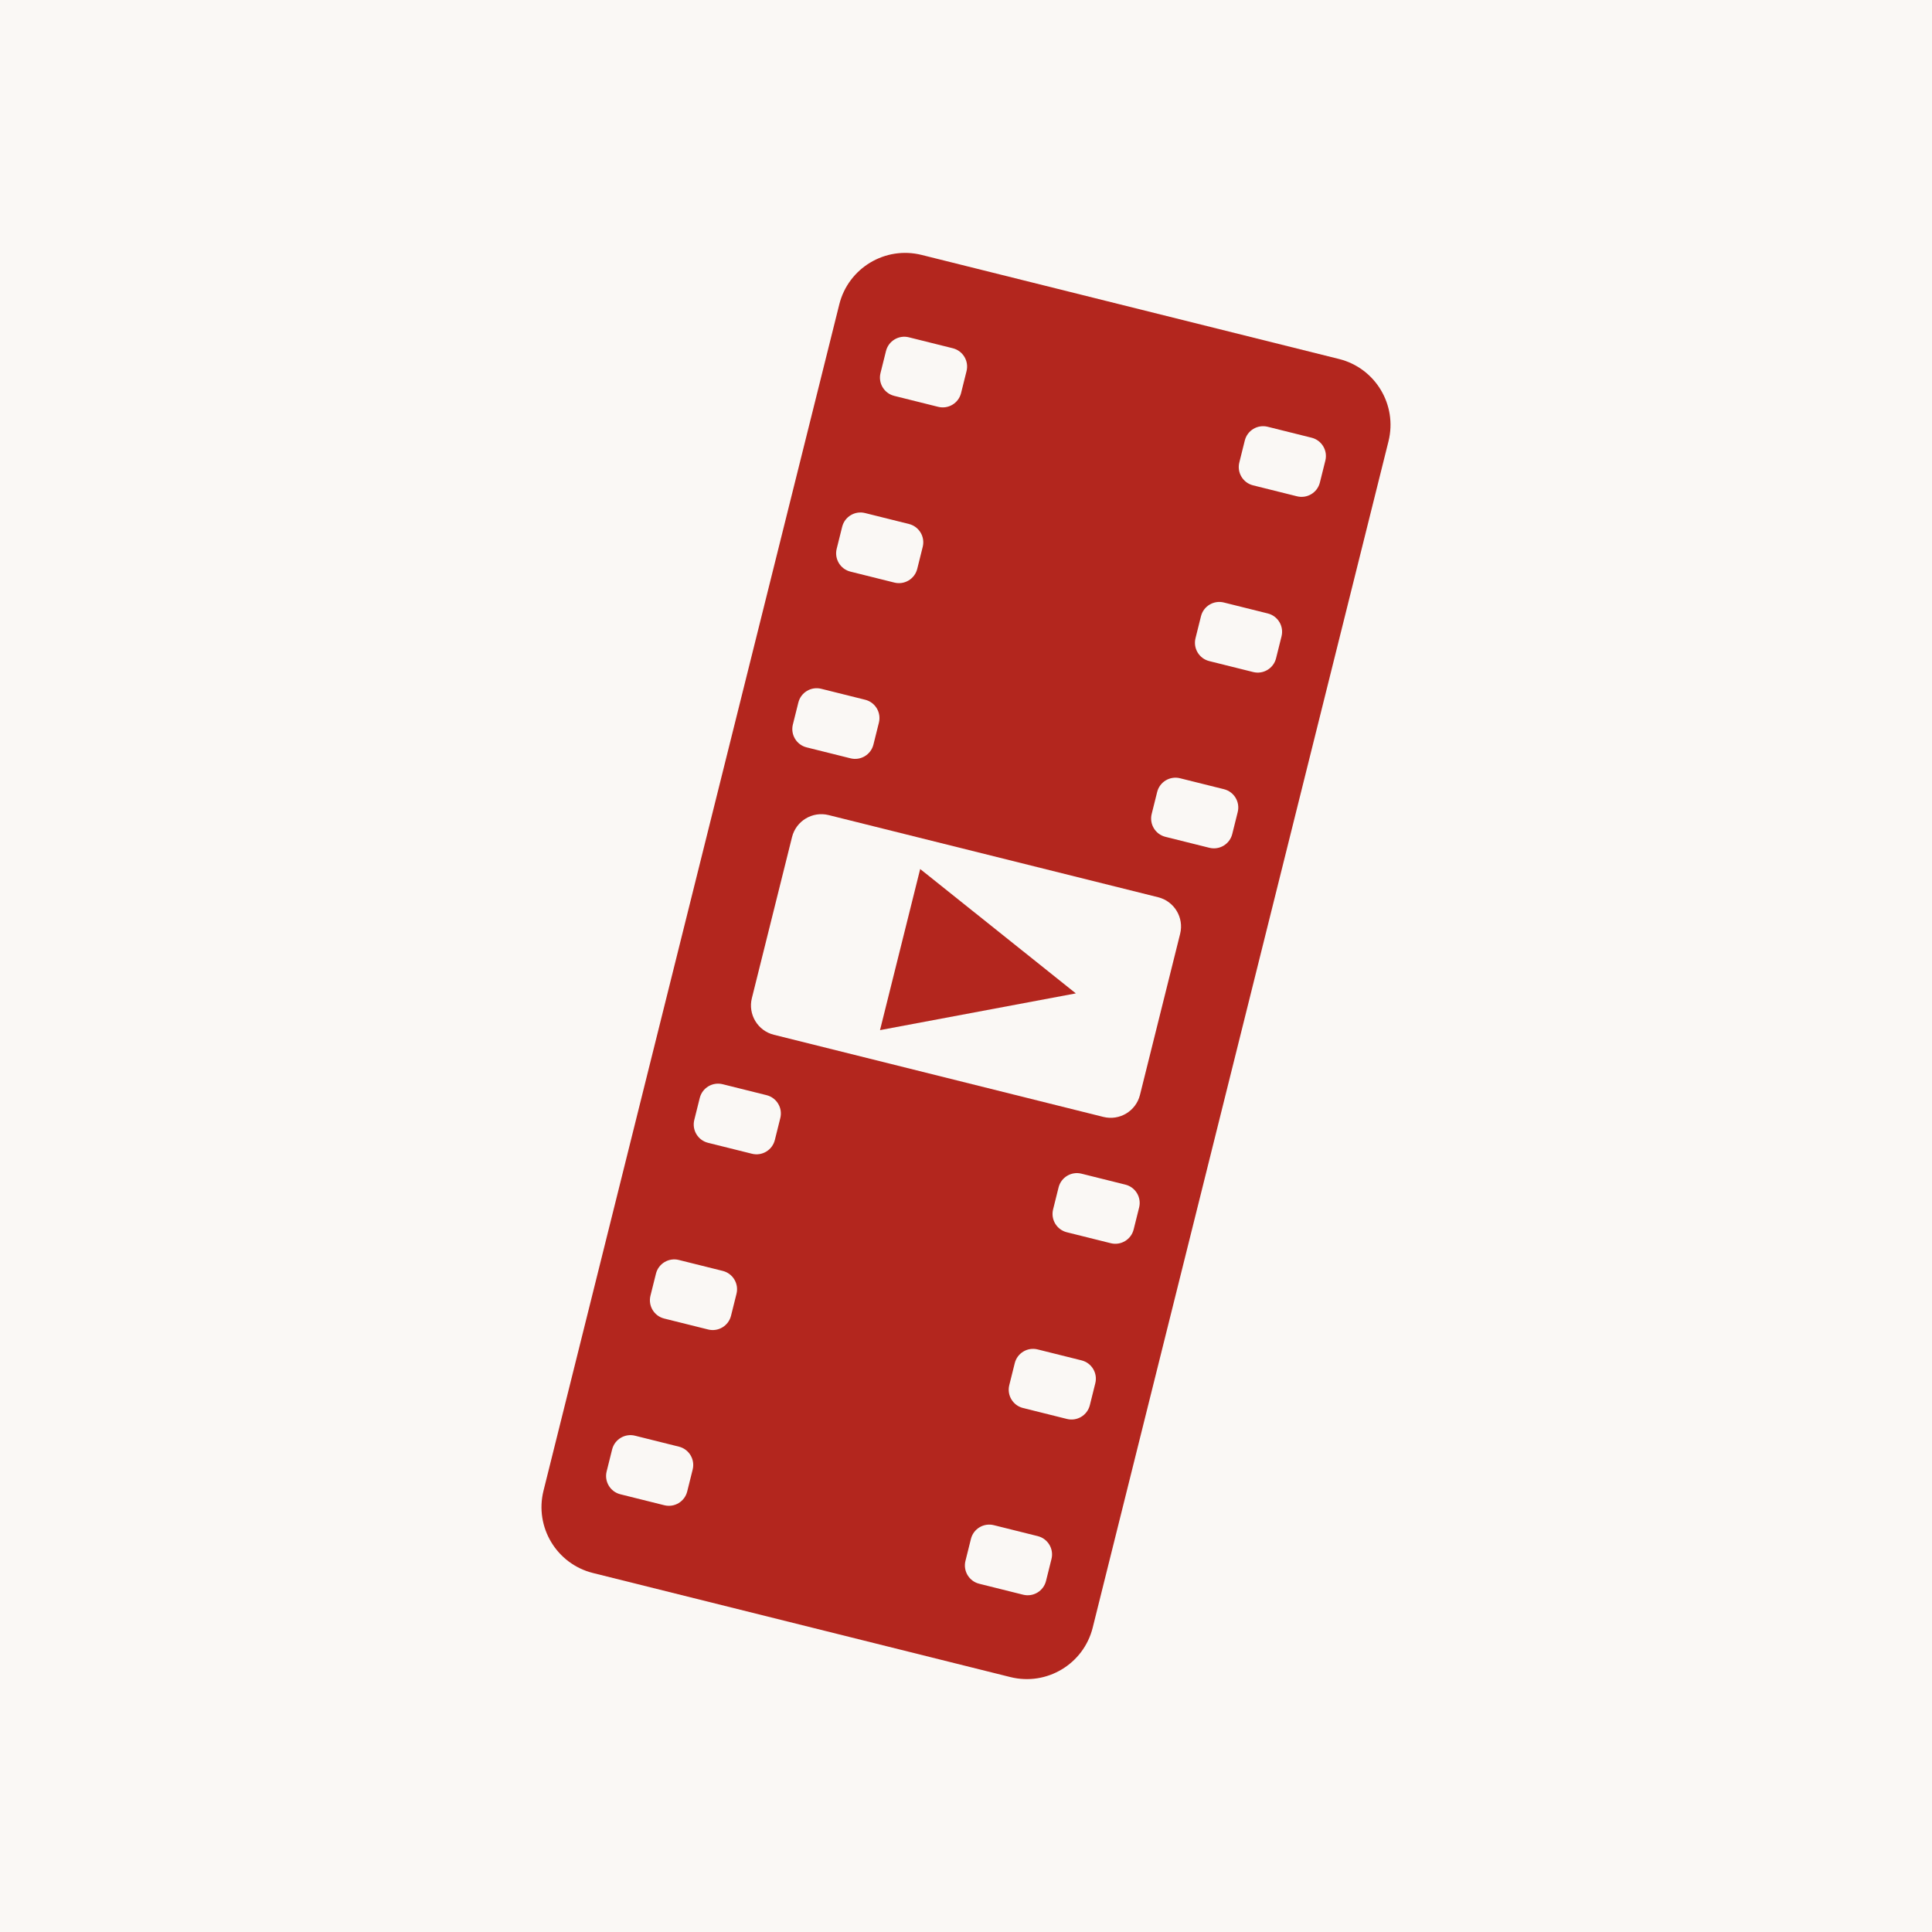
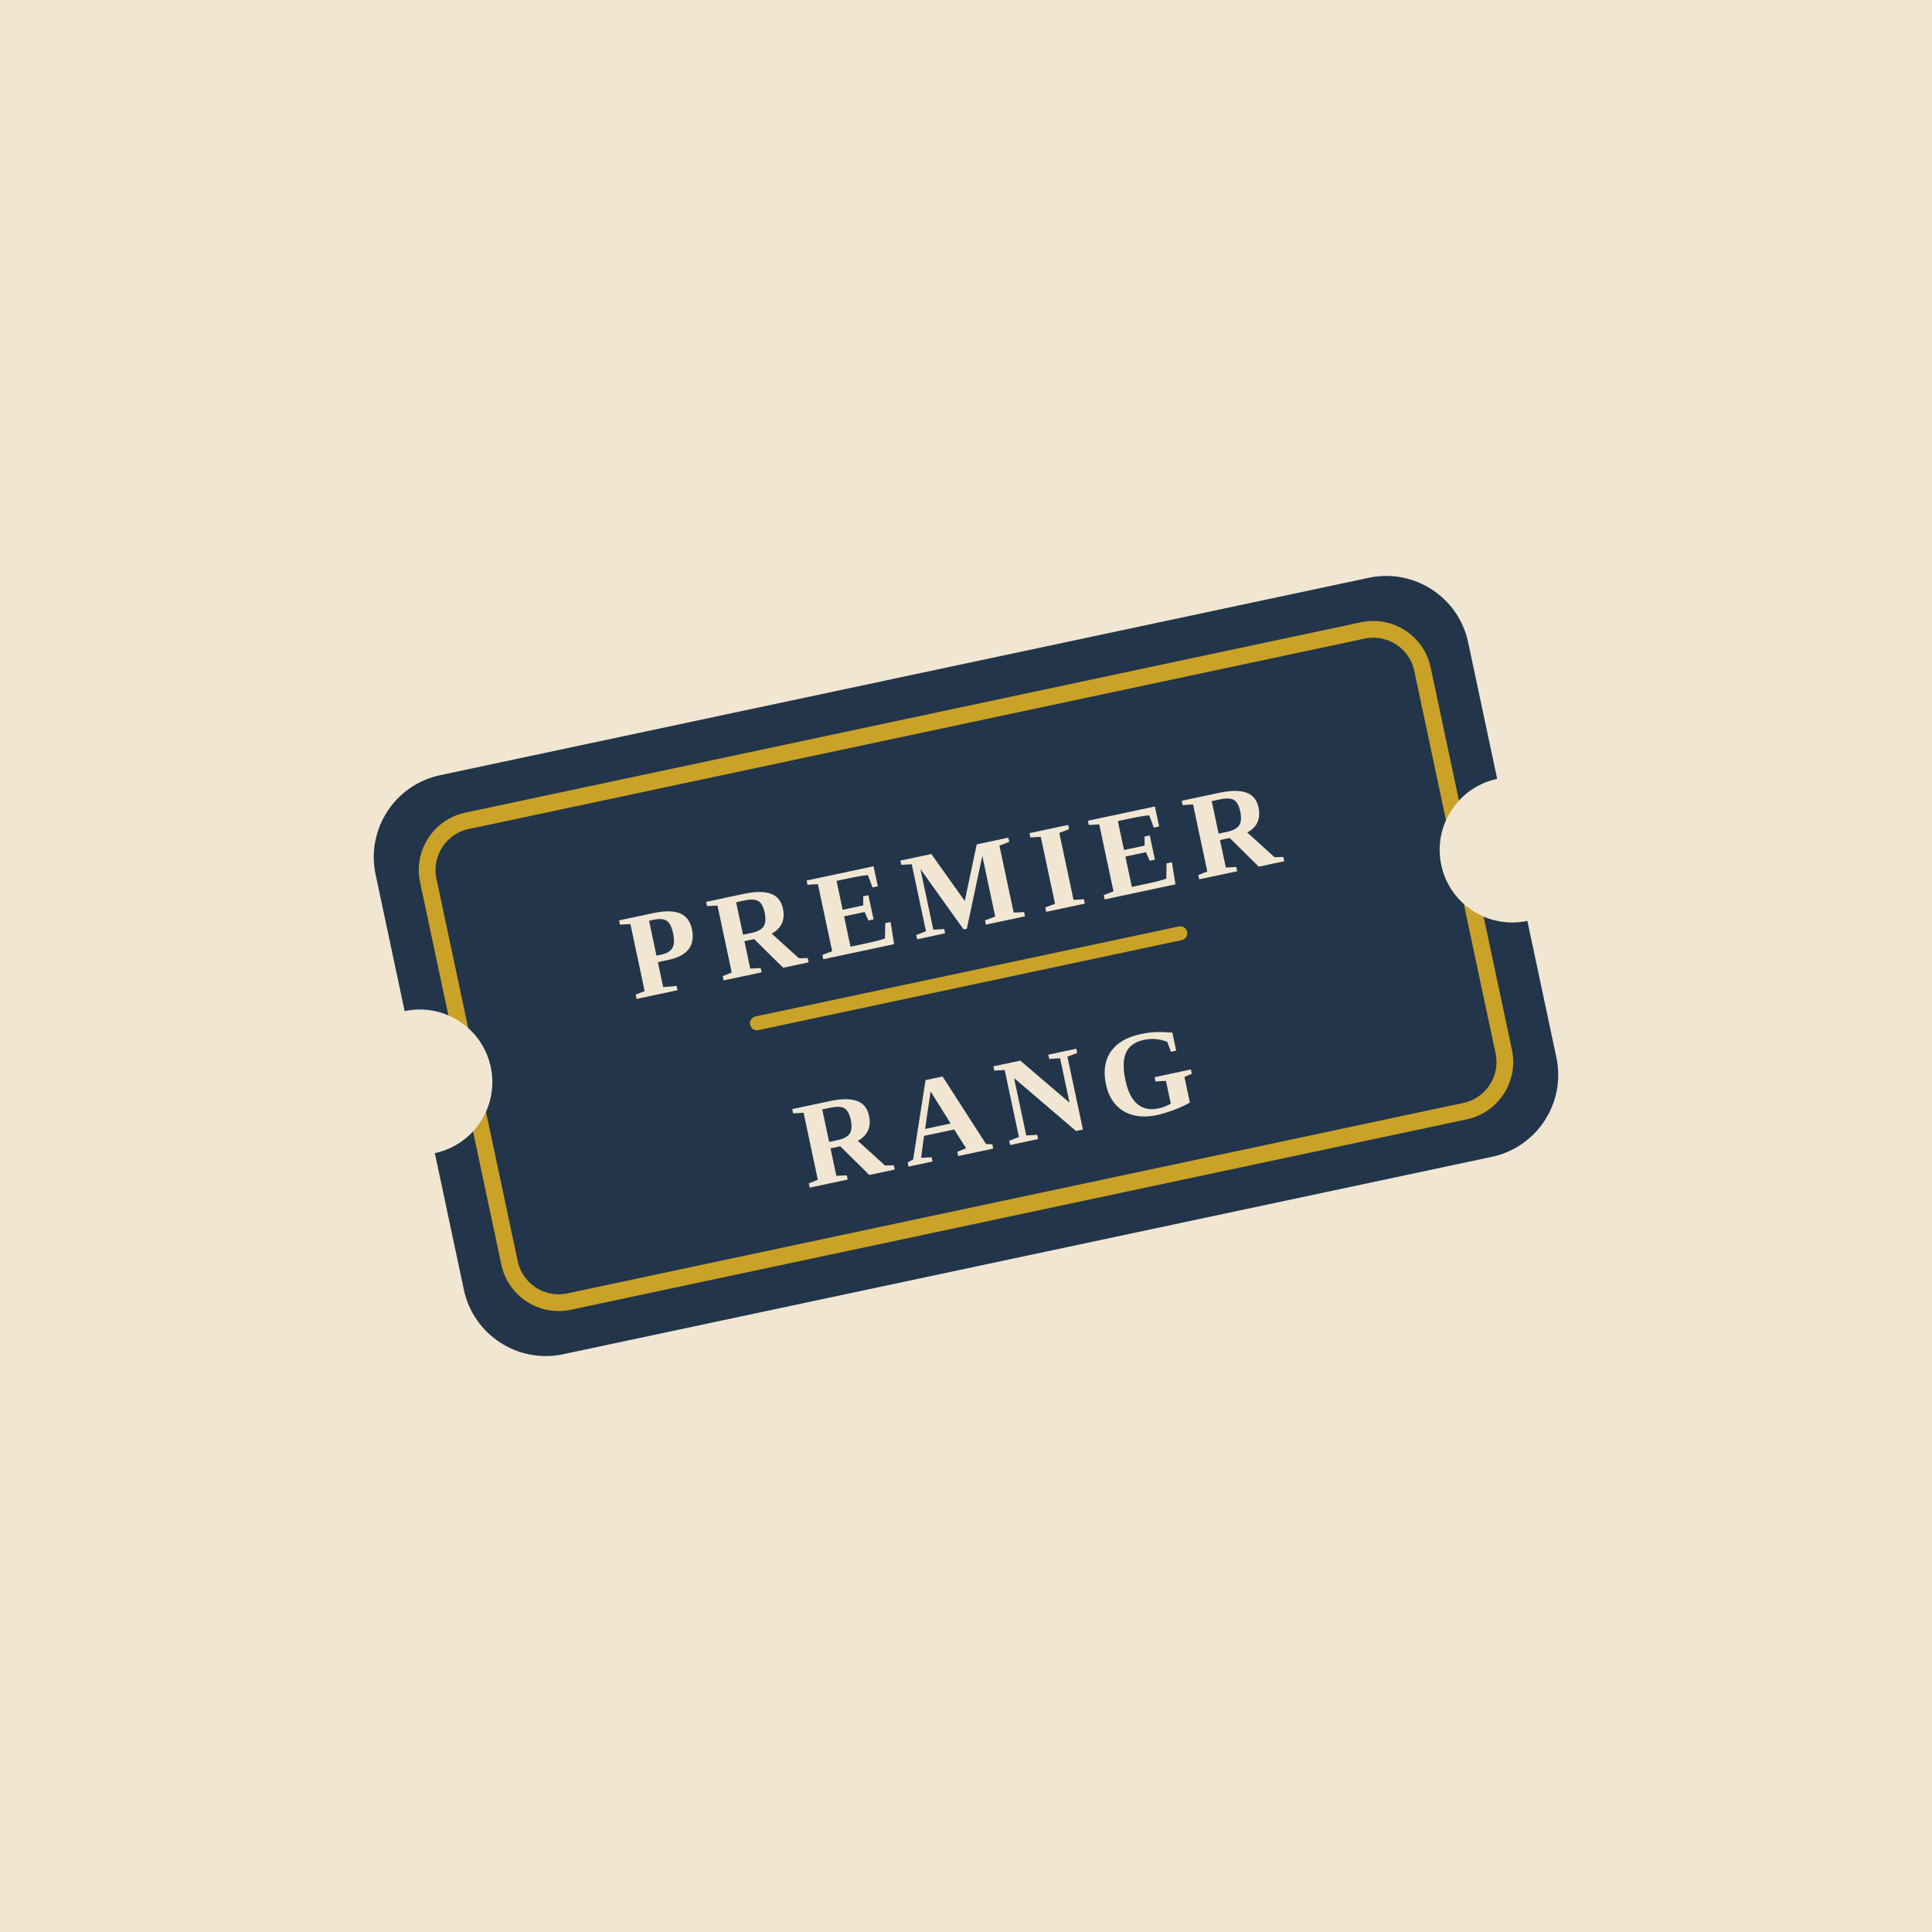
- <svg xmlns="http://www.w3.org/2000/svg" viewBox="0 0 512 512">
-   <rect width="512" height="512" fill="#faf8f5" />
-   <g transform="rotate(14 256 256)">
-     <rect x="181" y="76" width="150" height="360" rx="18" fill="#b3261e" />
-     <g fill="#faf8f5">
-       <rect x="196" y="98" width="22" height="16" rx="5" />
-       <rect x="196" y="146" width="22" height="16" rx="5" />
-       <rect x="196" y="194" width="22" height="16" rx="5" />
-       <rect x="196" y="302" width="22" height="16" rx="5" />
-       <rect x="196" y="350" width="22" height="16" rx="5" />
-       <rect x="196" y="398" width="22" height="16" rx="5" />
-       <rect x="294" y="98" width="22" height="16" rx="5" />
-       <rect x="294" y="146" width="22" height="16" rx="5" />
-       <rect x="294" y="194" width="22" height="16" rx="5" />
-       <rect x="294" y="302" width="22" height="16" rx="5" />
-       <rect x="294" y="350" width="22" height="16" rx="5" />
-       <rect x="294" y="398" width="22" height="16" rx="5" />
-       <rect x="203" y="226" width="106" height="60" rx="8" />
+ <svg xmlns="http://www.w3.org/2000/svg" viewBox="0 0 512 512" width="512" height="512">
+   <rect width="512" height="512" rx="0" fill="#f1e6d2" />
+   <g transform="translate(256,256) scale(.74) translate(-256,-256)">
+     <g transform="rotate(-12 256 256)">
+       <rect x="56" y="150" width="400" height="212" rx="30" fill="#22354a" />
+       <rect x="74" y="168" width="364" height="176" rx="18" fill="none" stroke="#c9a227" stroke-width="6" />
+       <circle cx="56" cy="256" r="26" fill="#f1e6d2" />
+       <circle cx="456" cy="256" r="26" fill="#f1e6d2" />
+       <text x="256" y="243" text-anchor="middle" fill="#f1e6d2" font-family="Playfair Display,Georgia,Times New Roman,serif" font-weight="700" font-size="44" letter-spacing="5">PREMIER</text>
+       <rect x="176" y="258" width="160" height="5" rx="2.5" fill="#c9a227" />
+       <text x="256" y="322" text-anchor="middle" fill="#f1e6d2" font-family="Playfair Display,Georgia,Times New Roman,serif" font-weight="700" font-size="44" letter-spacing="5">RANG</text>
    </g>
-     <path d="M238 234 L286 256 L238 278 Z" fill="#b3261e" />
  </g>
</svg>
